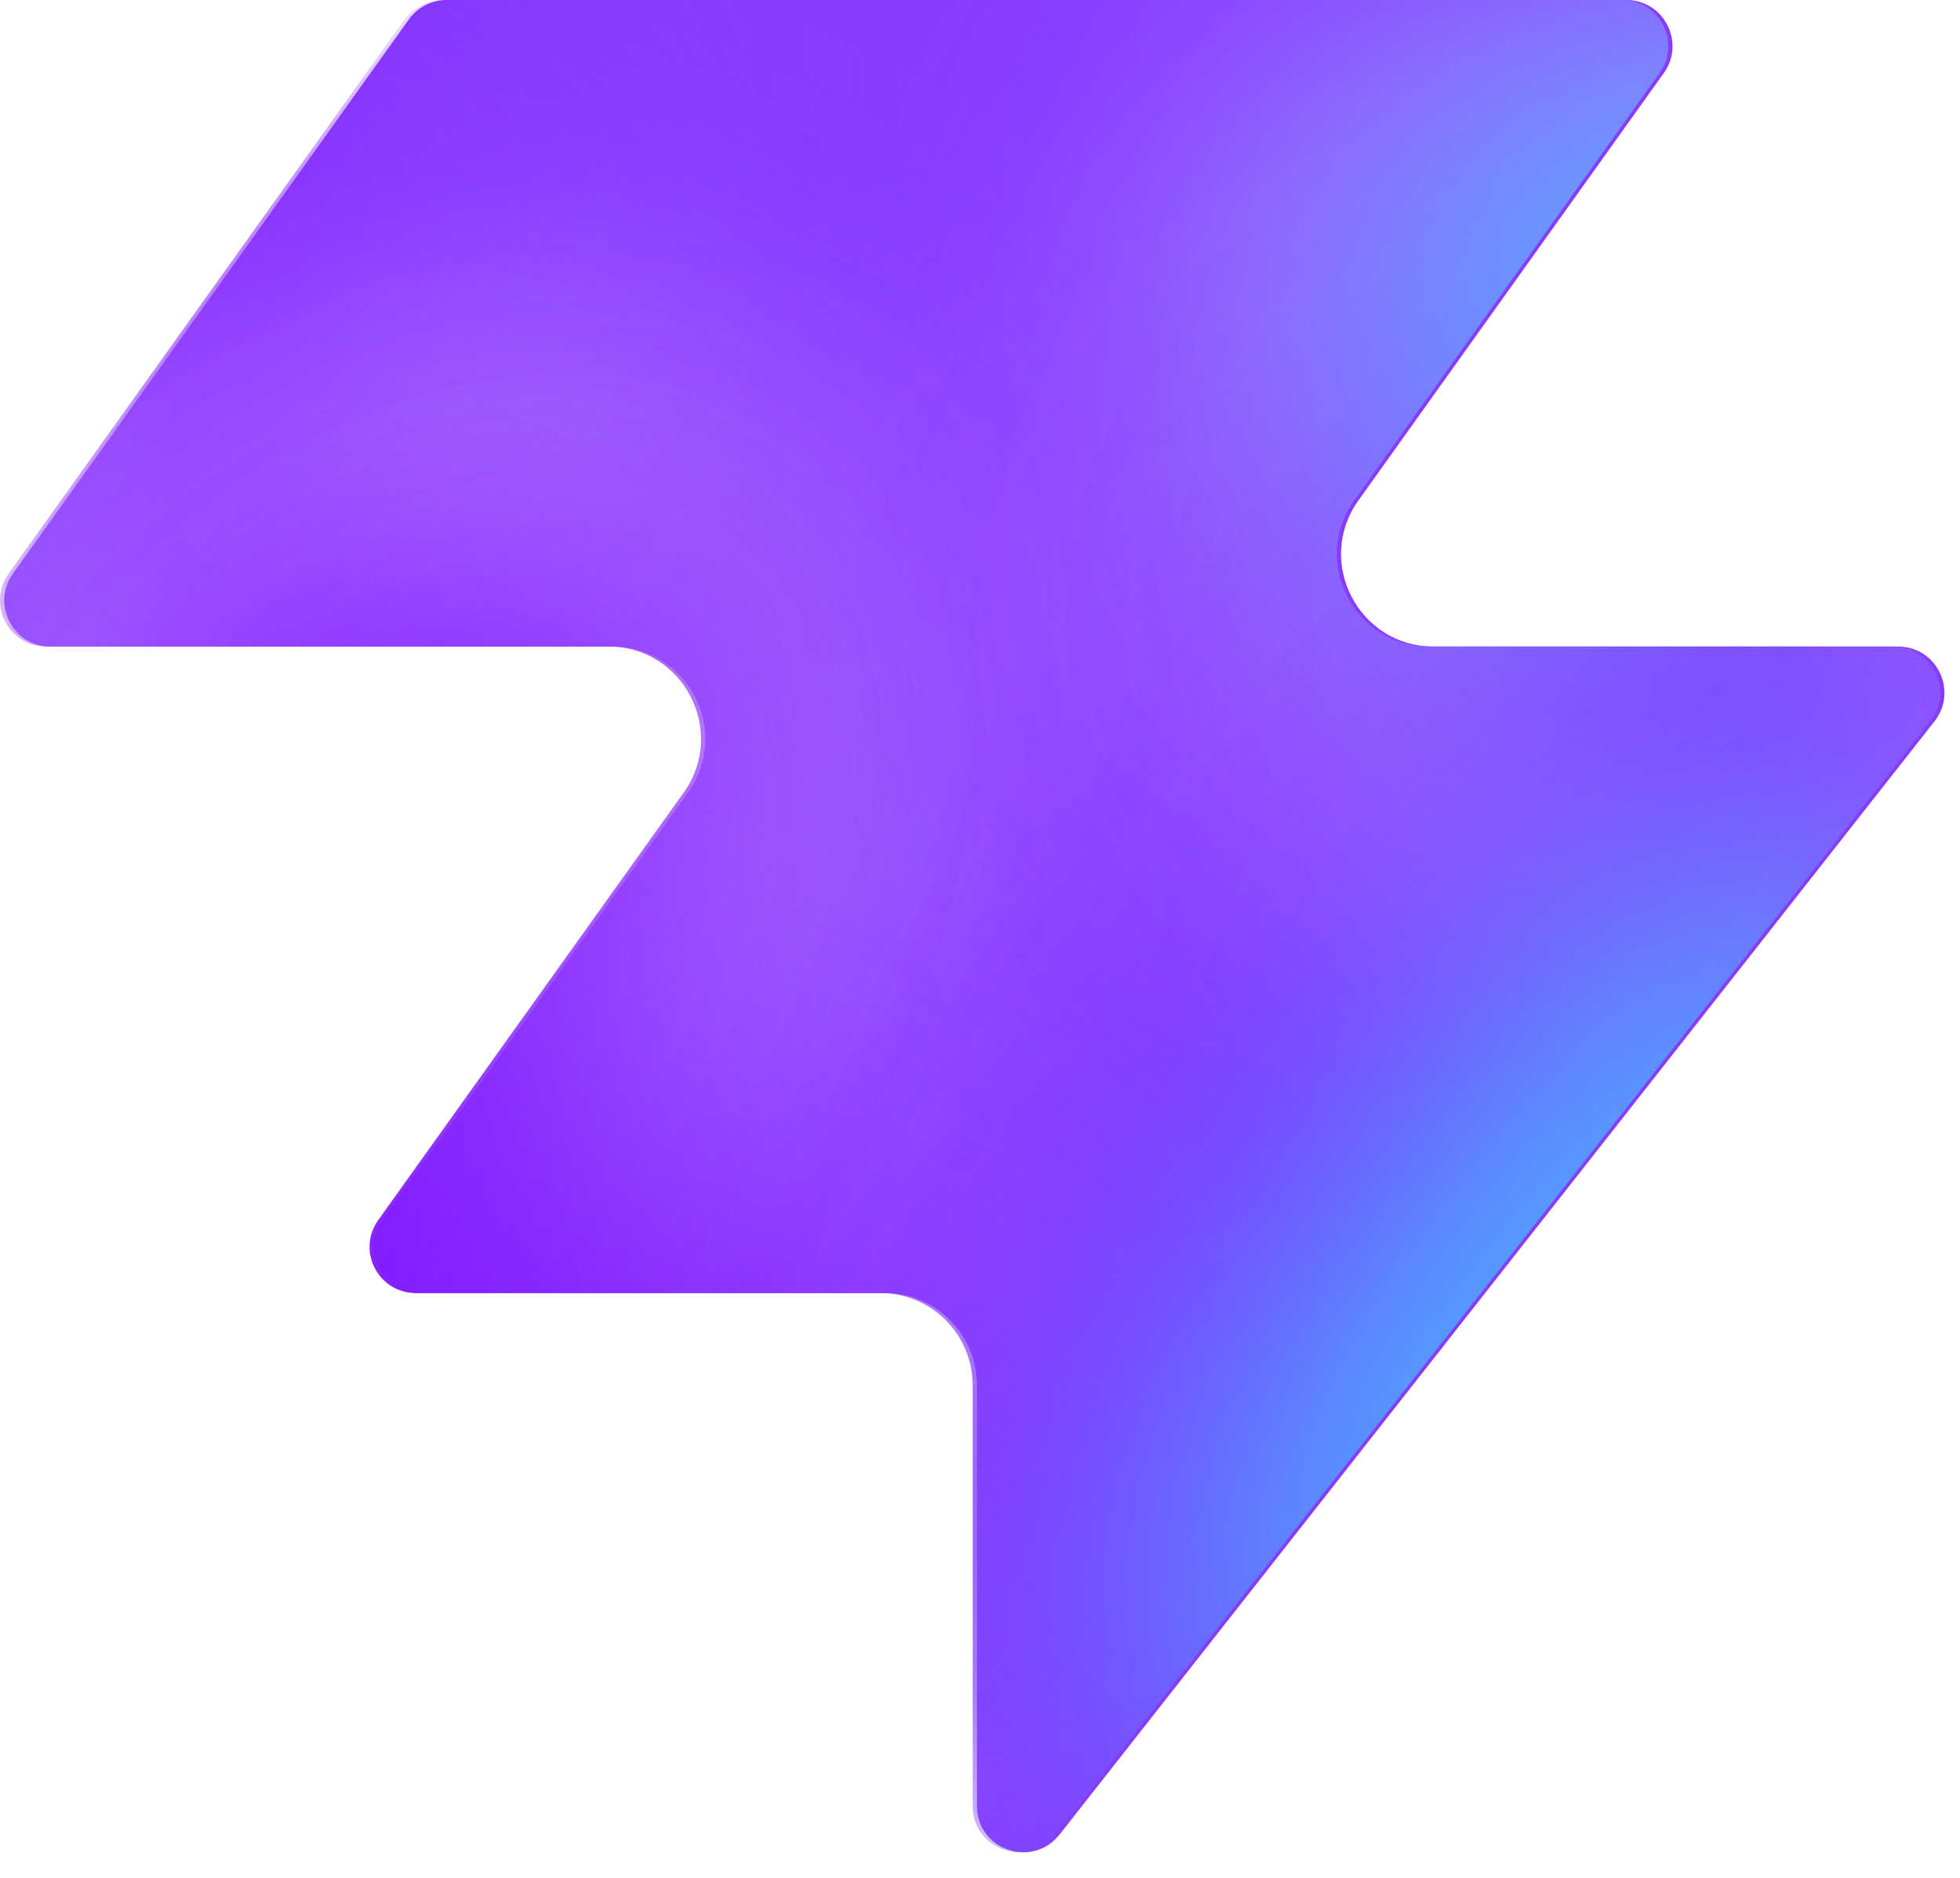
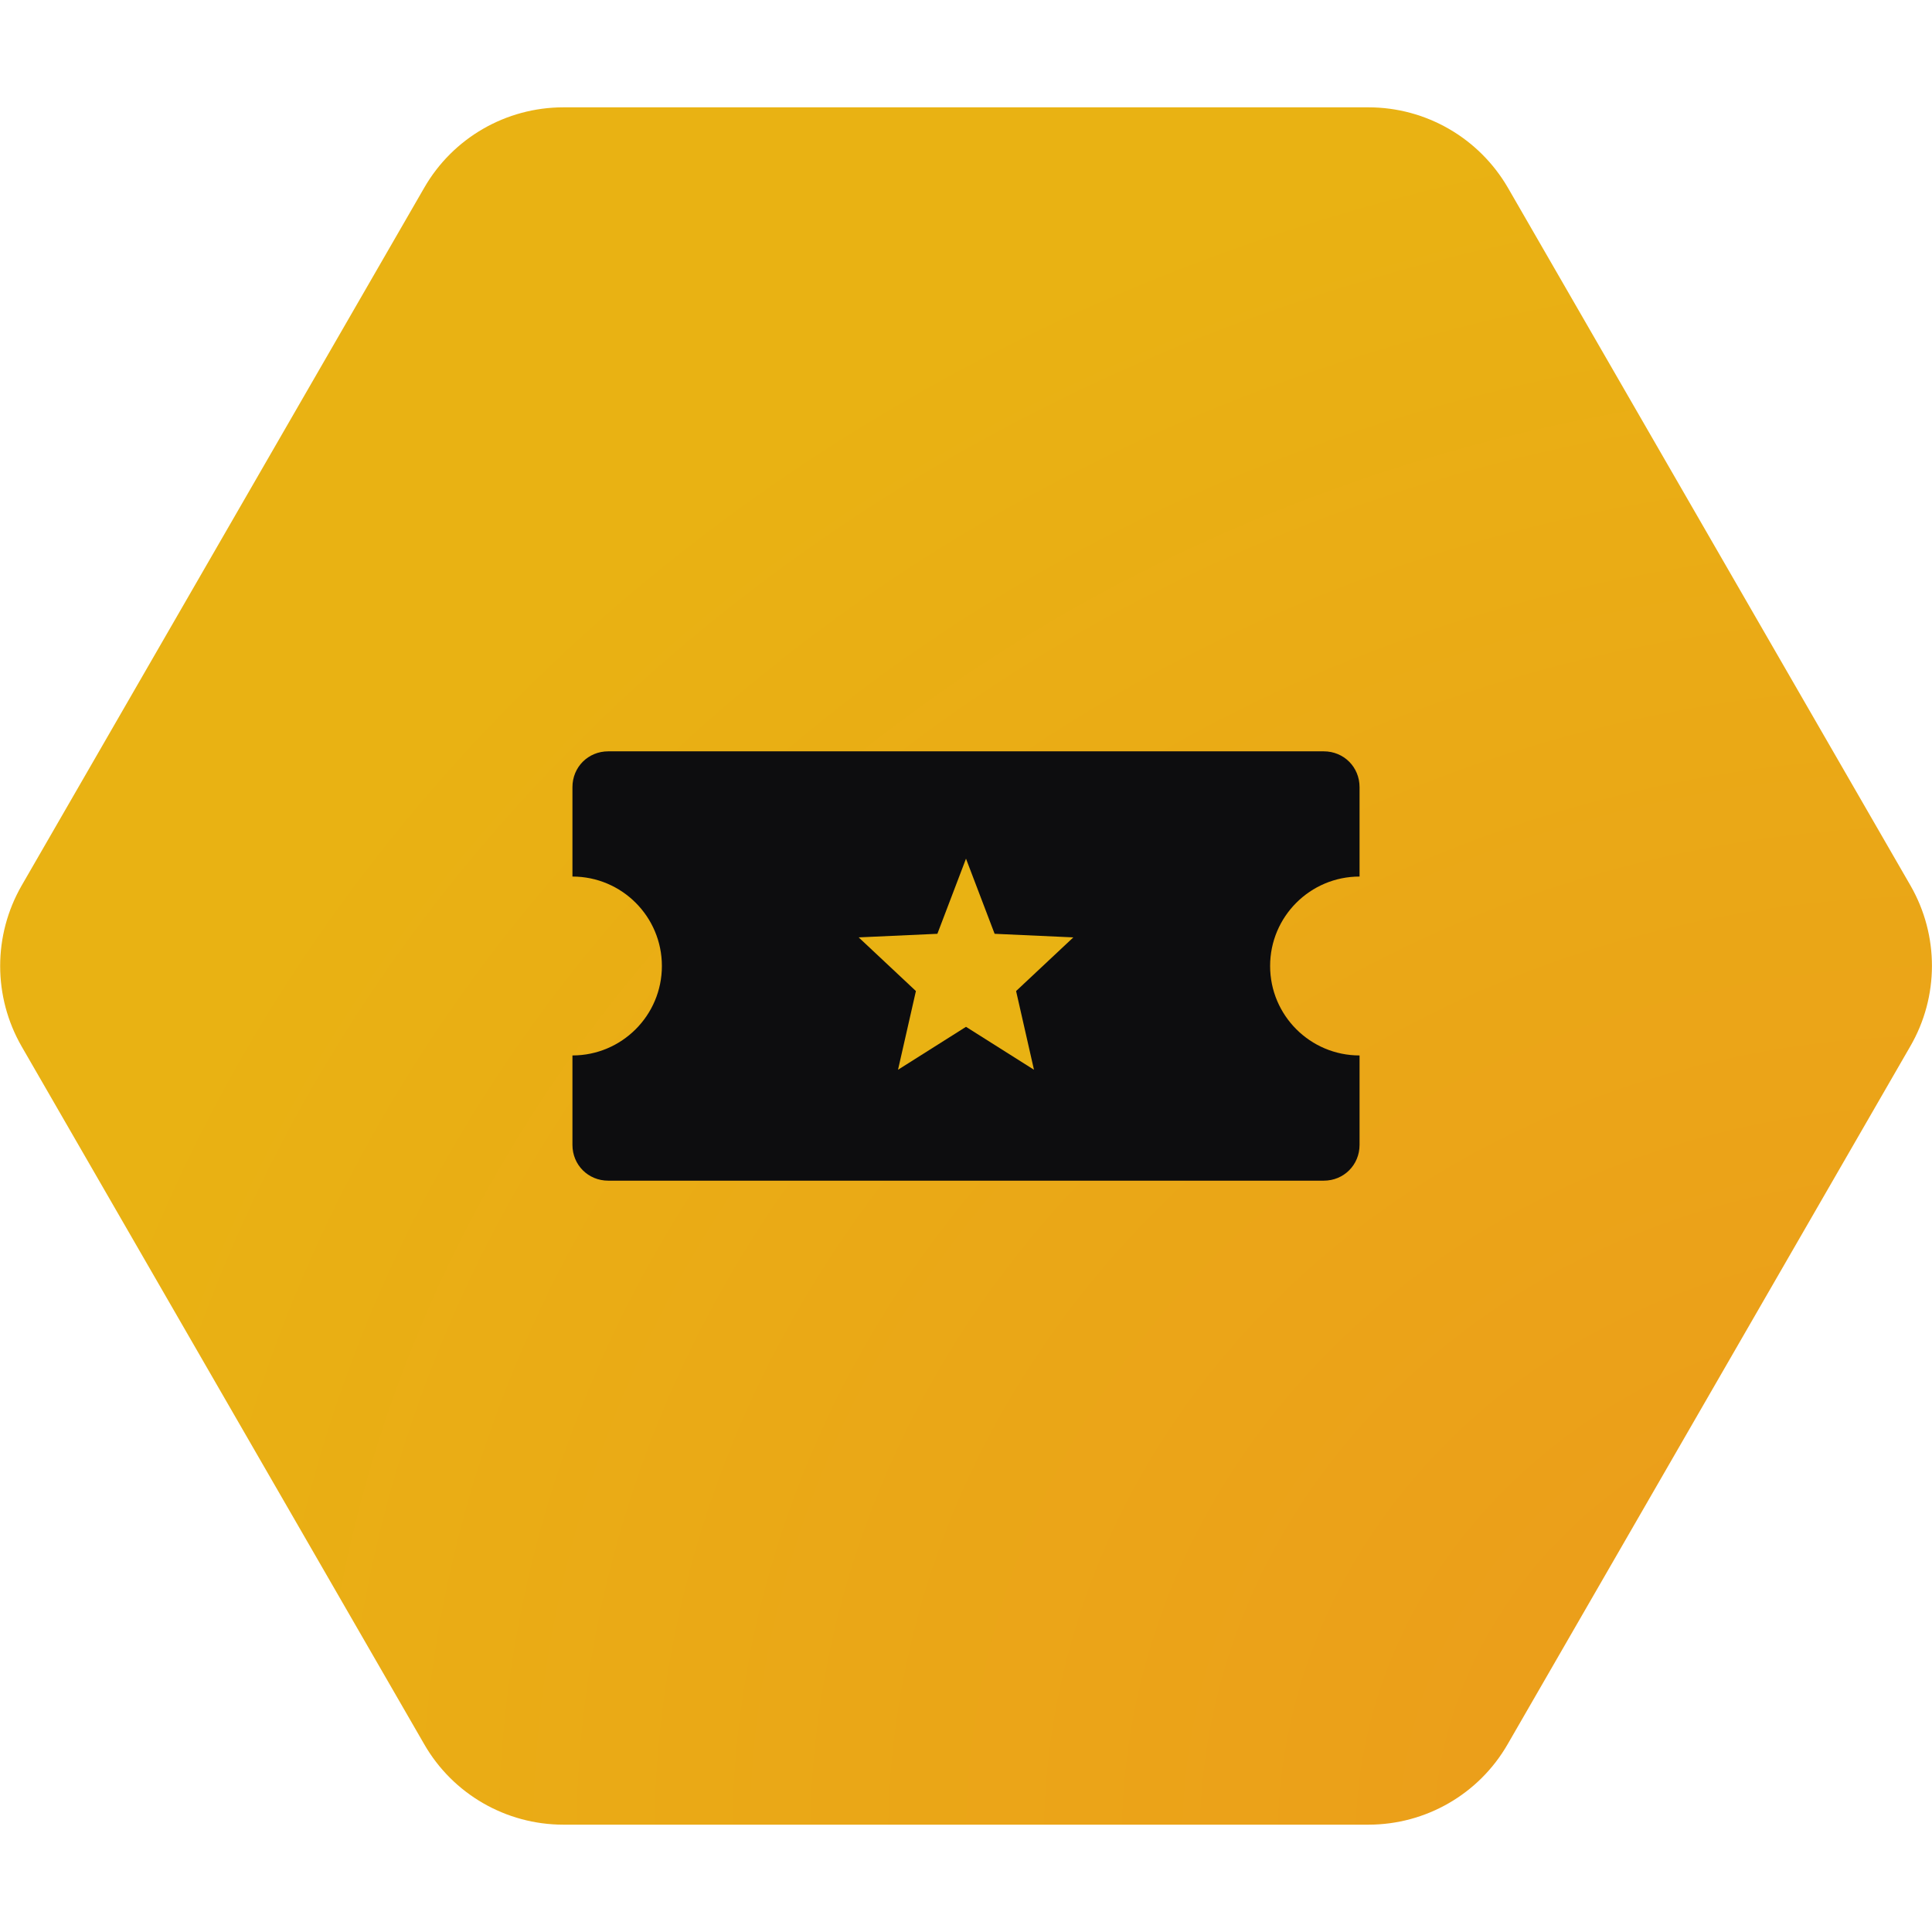
- <svg xmlns="http://www.w3.org/2000/svg" width="48" height="46" fill="none" viewBox="0 0 48 46">
-   <path fill="#863bff" d="M25.946 44.938c-.664.845-2.021.375-2.021-.698V33.937a2.26 2.26 0 0 0-2.262-2.262H10.287c-.92 0-1.456-1.04-.92-1.788l7.48-10.471c1.07-1.497 0-3.578-1.842-3.578H1.237c-.92 0-1.456-1.04-.92-1.788L10.013.474c.214-.297.556-.474.92-.474h28.894c.92 0 1.456 1.04.92 1.788l-7.48 10.471c-1.07 1.498 0 3.579 1.842 3.579h11.377c.943 0 1.473 1.088.89 1.83L25.947 44.94z" style="fill:#863bff;fill:color(display-p3 .525 .23 1);fill-opacity:1" />
-   <mask id="a" width="48" height="46" x="0" y="0" maskUnits="userSpaceOnUse" style="mask-type:alpha">
-     <path fill="#000" d="M25.842 44.938c-.664.844-2.021.375-2.021-.698V33.937a2.26 2.26 0 0 0-2.262-2.262H10.183c-.92 0-1.456-1.04-.92-1.788l7.48-10.471c1.07-1.498 0-3.579-1.842-3.579H1.133c-.92 0-1.456-1.04-.92-1.787L9.91.473c.214-.297.556-.474.92-.474h28.894c.92 0 1.456 1.04.92 1.788l-7.48 10.471c-1.07 1.498 0 3.578 1.842 3.578h11.377c.943 0 1.473 1.088.89 1.832L25.843 44.94z" style="fill:#000;fill-opacity:1" />
-   </mask>
-   <g mask="url(#a)">
-     <g filter="url(#b)">
-       <ellipse cx="5.508" cy="14.704" fill="#ede6ff" rx="5.508" ry="14.704" style="fill:#ede6ff;fill:color(display-p3 .927 .903 1);fill-opacity:1" transform="matrix(.00324 1 1 -.00324 -4.47 31.516)" />
-     </g>
-     <g filter="url(#c)">
-       <ellipse cx="10.399" cy="29.851" fill="#ede6ff" rx="10.399" ry="29.851" style="fill:#ede6ff;fill:color(display-p3 .927 .903 1);fill-opacity:1" transform="matrix(.00324 1 1 -.00324 -39.328 7.883)" />
-     </g>
-     <g filter="url(#d)">
-       <ellipse cx="5.508" cy="30.487" fill="#7e14ff" rx="5.508" ry="30.487" style="fill:#7e14ff;fill:color(display-p3 .492 .077 1);fill-opacity:1" transform="rotate(89.814 -25.913 -14.639)scale(1 -1)" />
-     </g>
-     <g filter="url(#e)">
-       <ellipse cx="5.508" cy="30.599" fill="#7e14ff" rx="5.508" ry="30.599" style="fill:#7e14ff;fill:color(display-p3 .492 .077 1);fill-opacity:1" transform="rotate(89.814 -32.644 -3.334)scale(1 -1)" />
-     </g>
-     <g filter="url(#f)">
-       <ellipse cx="5.508" cy="30.599" fill="#7e14ff" rx="5.508" ry="30.599" style="fill:#7e14ff;fill:color(display-p3 .492 .077 1);fill-opacity:1" transform="matrix(.00324 1 1 -.00324 -34.34 30.47)" />
-     </g>
-     <g filter="url(#g)">
-       <ellipse cx="14.072" cy="22.078" fill="#ede6ff" rx="14.072" ry="22.078" style="fill:#ede6ff;fill:color(display-p3 .927 .903 1);fill-opacity:1" transform="rotate(93.35 24.506 48.493)scale(-1 1)" />
-     </g>
-     <g filter="url(#h)">
-       <ellipse cx="3.47" cy="21.501" fill="#7e14ff" rx="3.47" ry="21.501" style="fill:#7e14ff;fill:color(display-p3 .492 .077 1);fill-opacity:1" transform="rotate(89.009 28.708 47.59)scale(-1 1)" />
-     </g>
-     <g filter="url(#i)">
-       <ellipse cx="3.47" cy="21.501" fill="#7e14ff" rx="3.47" ry="21.501" style="fill:#7e14ff;fill:color(display-p3 .492 .077 1);fill-opacity:1" transform="rotate(89.009 28.708 47.59)scale(-1 1)" />
-     </g>
-     <g filter="url(#j)">
-       <ellipse cx=".387" cy="8.972" fill="#7e14ff" rx="4.407" ry="29.108" style="fill:#7e14ff;fill:color(display-p3 .492 .077 1);fill-opacity:1" transform="rotate(39.51 .387 8.972)" />
-     </g>
-     <g filter="url(#k)">
-       <ellipse cx="47.523" cy="-6.092" fill="#7e14ff" rx="4.407" ry="29.108" style="fill:#7e14ff;fill:color(display-p3 .492 .077 1);fill-opacity:1" transform="rotate(37.892 47.523 -6.092)" />
-     </g>
-     <g filter="url(#l)">
-       <ellipse cx="41.412" cy="6.333" fill="#47bfff" rx="5.971" ry="9.665" style="fill:#47bfff;fill:color(display-p3 .28 .748 1);fill-opacity:1" transform="rotate(37.892 41.412 6.333)" />
-     </g>
-     <g filter="url(#m)">
-       <ellipse cx="-1.879" cy="38.332" fill="#7e14ff" rx="4.407" ry="29.108" style="fill:#7e14ff;fill:color(display-p3 .492 .077 1);fill-opacity:1" transform="rotate(37.892 -1.88 38.332)" />
-     </g>
-     <g filter="url(#n)">
-       <ellipse cx="-1.879" cy="38.332" fill="#7e14ff" rx="4.407" ry="29.108" style="fill:#7e14ff;fill:color(display-p3 .492 .077 1);fill-opacity:1" transform="rotate(37.892 -1.88 38.332)" />
-     </g>
-     <g filter="url(#o)">
-       <ellipse cx="35.651" cy="29.907" fill="#7e14ff" rx="4.407" ry="29.108" style="fill:#7e14ff;fill:color(display-p3 .492 .077 1);fill-opacity:1" transform="rotate(37.892 35.651 29.907)" />
-     </g>
-     <g filter="url(#p)">
-       <ellipse cx="38.418" cy="32.4" fill="#47bfff" rx="5.971" ry="15.297" style="fill:#47bfff;fill:color(display-p3 .28 .748 1);fill-opacity:1" transform="rotate(37.892 38.418 32.4)" />
-     </g>
+ <svg xmlns="http://www.w3.org/2000/svg" viewBox="0 0 27 27" fill="none">
+   <g transform="translate(0, 1.5)">
+     <path d="M26.699 10.875L21.074 1.125C20.669 0.427 19.927 0 19.124 0H7.874C7.072 0 6.329 0.427 5.928 1.125L0.303 10.875C-0.098 11.572 -0.098 12.428 0.303 13.125L5.928 22.875C6.329 23.573 7.072 24 7.874 24H19.124C19.927 24 20.669 23.573 21.07 22.875L26.695 13.125C27.1 12.428 27.1 11.572 26.699 10.875Z" fill="url(#faviconGrad)" />
+     <path d="M8.5 9C8.22 9 8 9.22 8 9.5v1.25c.69 0 1.25.56 1.25 1.25S8.69 13.25 8 13.25v1.25c0 .28.22.5.5.5h10c.28 0 .5-.22.5-.5v-1.25c-.69 0-1.25-.56-1.25-1.25S18.31 10.75 19 10.75V9.5c0-.28-.22-.5-.5-.5h-10z" fill="#0D0D0F" />
+     <path d="M13.5 10.5l.4 1.05 1.1.05-.8.75.25 1.1-.95-.6-.95.6.25-1.1-.8-.75 1.1-.05.4-1.05z" fill="#E9B213" />
  </g>
  <defs>
-     <filter id="b" width="60.045" height="41.654" x="-19.77" y="16.149" color-interpolation-filters="sRGB" filterUnits="userSpaceOnUse">
-       <feFlood flood-opacity="0" result="BackgroundImageFix" />
-       <feBlend in="SourceGraphic" in2="BackgroundImageFix" result="shape" />
-       <feGaussianBlur result="effect1_foregroundBlur_2002_17158" stdDeviation="7.659" />
-     </filter>
-     <filter id="c" width="90.34" height="51.437" x="-54.613" y="-7.533" color-interpolation-filters="sRGB" filterUnits="userSpaceOnUse">
-       <feFlood flood-opacity="0" result="BackgroundImageFix" />
-       <feBlend in="SourceGraphic" in2="BackgroundImageFix" result="shape" />
-       <feGaussianBlur result="effect1_foregroundBlur_2002_17158" stdDeviation="7.659" />
-     </filter>
-     <filter id="d" width="79.355" height="29.4" x="-49.64" y="2.03" color-interpolation-filters="sRGB" filterUnits="userSpaceOnUse">
-       <feFlood flood-opacity="0" result="BackgroundImageFix" />
-       <feBlend in="SourceGraphic" in2="BackgroundImageFix" result="shape" />
-       <feGaussianBlur result="effect1_foregroundBlur_2002_17158" stdDeviation="4.596" />
-     </filter>
-     <filter id="e" width="79.579" height="29.4" x="-45.045" y="20.029" color-interpolation-filters="sRGB" filterUnits="userSpaceOnUse">
-       <feFlood flood-opacity="0" result="BackgroundImageFix" />
-       <feBlend in="SourceGraphic" in2="BackgroundImageFix" result="shape" />
-       <feGaussianBlur result="effect1_foregroundBlur_2002_17158" stdDeviation="4.596" />
-     </filter>
-     <filter id="f" width="79.579" height="29.4" x="-43.513" y="21.178" color-interpolation-filters="sRGB" filterUnits="userSpaceOnUse">
-       <feFlood flood-opacity="0" result="BackgroundImageFix" />
-       <feBlend in="SourceGraphic" in2="BackgroundImageFix" result="shape" />
-       <feGaussianBlur result="effect1_foregroundBlur_2002_17158" stdDeviation="4.596" />
-     </filter>
-     <filter id="g" width="74.749" height="58.852" x="15.756" y="-17.901" color-interpolation-filters="sRGB" filterUnits="userSpaceOnUse">
-       <feFlood flood-opacity="0" result="BackgroundImageFix" />
-       <feBlend in="SourceGraphic" in2="BackgroundImageFix" result="shape" />
-       <feGaussianBlur result="effect1_foregroundBlur_2002_17158" stdDeviation="7.659" />
-     </filter>
-     <filter id="h" width="61.377" height="25.362" x="23.548" y="2.284" color-interpolation-filters="sRGB" filterUnits="userSpaceOnUse">
-       <feFlood flood-opacity="0" result="BackgroundImageFix" />
-       <feBlend in="SourceGraphic" in2="BackgroundImageFix" result="shape" />
-       <feGaussianBlur result="effect1_foregroundBlur_2002_17158" stdDeviation="4.596" />
-     </filter>
-     <filter id="i" width="61.377" height="25.362" x="23.548" y="2.284" color-interpolation-filters="sRGB" filterUnits="userSpaceOnUse">
-       <feFlood flood-opacity="0" result="BackgroundImageFix" />
-       <feBlend in="SourceGraphic" in2="BackgroundImageFix" result="shape" />
-       <feGaussianBlur result="effect1_foregroundBlur_2002_17158" stdDeviation="4.596" />
-     </filter>
-     <filter id="j" width="56.045" height="63.649" x="-27.636" y="-22.853" color-interpolation-filters="sRGB" filterUnits="userSpaceOnUse">
-       <feFlood flood-opacity="0" result="BackgroundImageFix" />
-       <feBlend in="SourceGraphic" in2="BackgroundImageFix" result="shape" />
-       <feGaussianBlur result="effect1_foregroundBlur_2002_17158" stdDeviation="4.596" />
-     </filter>
-     <filter id="k" width="54.814" height="64.646" x="20.116" y="-38.415" color-interpolation-filters="sRGB" filterUnits="userSpaceOnUse">
-       <feFlood flood-opacity="0" result="BackgroundImageFix" />
-       <feBlend in="SourceGraphic" in2="BackgroundImageFix" result="shape" />
-       <feGaussianBlur result="effect1_foregroundBlur_2002_17158" stdDeviation="4.596" />
-     </filter>
-     <filter id="l" width="33.541" height="35.313" x="24.641" y="-11.323" color-interpolation-filters="sRGB" filterUnits="userSpaceOnUse">
-       <feFlood flood-opacity="0" result="BackgroundImageFix" />
-       <feBlend in="SourceGraphic" in2="BackgroundImageFix" result="shape" />
-       <feGaussianBlur result="effect1_foregroundBlur_2002_17158" stdDeviation="4.596" />
-     </filter>
-     <filter id="m" width="54.814" height="64.646" x="-29.286" y="6.009" color-interpolation-filters="sRGB" filterUnits="userSpaceOnUse">
-       <feFlood flood-opacity="0" result="BackgroundImageFix" />
-       <feBlend in="SourceGraphic" in2="BackgroundImageFix" result="shape" />
-       <feGaussianBlur result="effect1_foregroundBlur_2002_17158" stdDeviation="4.596" />
-     </filter>
-     <filter id="n" width="54.814" height="64.646" x="-29.286" y="6.009" color-interpolation-filters="sRGB" filterUnits="userSpaceOnUse">
-       <feFlood flood-opacity="0" result="BackgroundImageFix" />
-       <feBlend in="SourceGraphic" in2="BackgroundImageFix" result="shape" />
-       <feGaussianBlur result="effect1_foregroundBlur_2002_17158" stdDeviation="4.596" />
-     </filter>
-     <filter id="o" width="54.814" height="64.646" x="8.244" y="-2.416" color-interpolation-filters="sRGB" filterUnits="userSpaceOnUse">
-       <feFlood flood-opacity="0" result="BackgroundImageFix" />
-       <feBlend in="SourceGraphic" in2="BackgroundImageFix" result="shape" />
-       <feGaussianBlur result="effect1_foregroundBlur_2002_17158" stdDeviation="4.596" />
-     </filter>
-     <filter id="p" width="39.409" height="43.623" x="18.713" y="10.588" color-interpolation-filters="sRGB" filterUnits="userSpaceOnUse">
-       <feFlood flood-opacity="0" result="BackgroundImageFix" />
-       <feBlend in="SourceGraphic" in2="BackgroundImageFix" result="shape" />
-       <feGaussianBlur result="effect1_foregroundBlur_2002_17158" stdDeviation="4.596" />
-     </filter>
+     <radialGradient id="faviconGrad" cx="0" cy="0" r="1" gradientUnits="userSpaceOnUse" gradientTransform="translate(27 24) rotate(-180) scale(27 24)">
+       <stop stop-color="#EC991C" />
+       <stop offset="1" stop-color="#E9B213" />
+     </radialGradient>
  </defs>
</svg>
